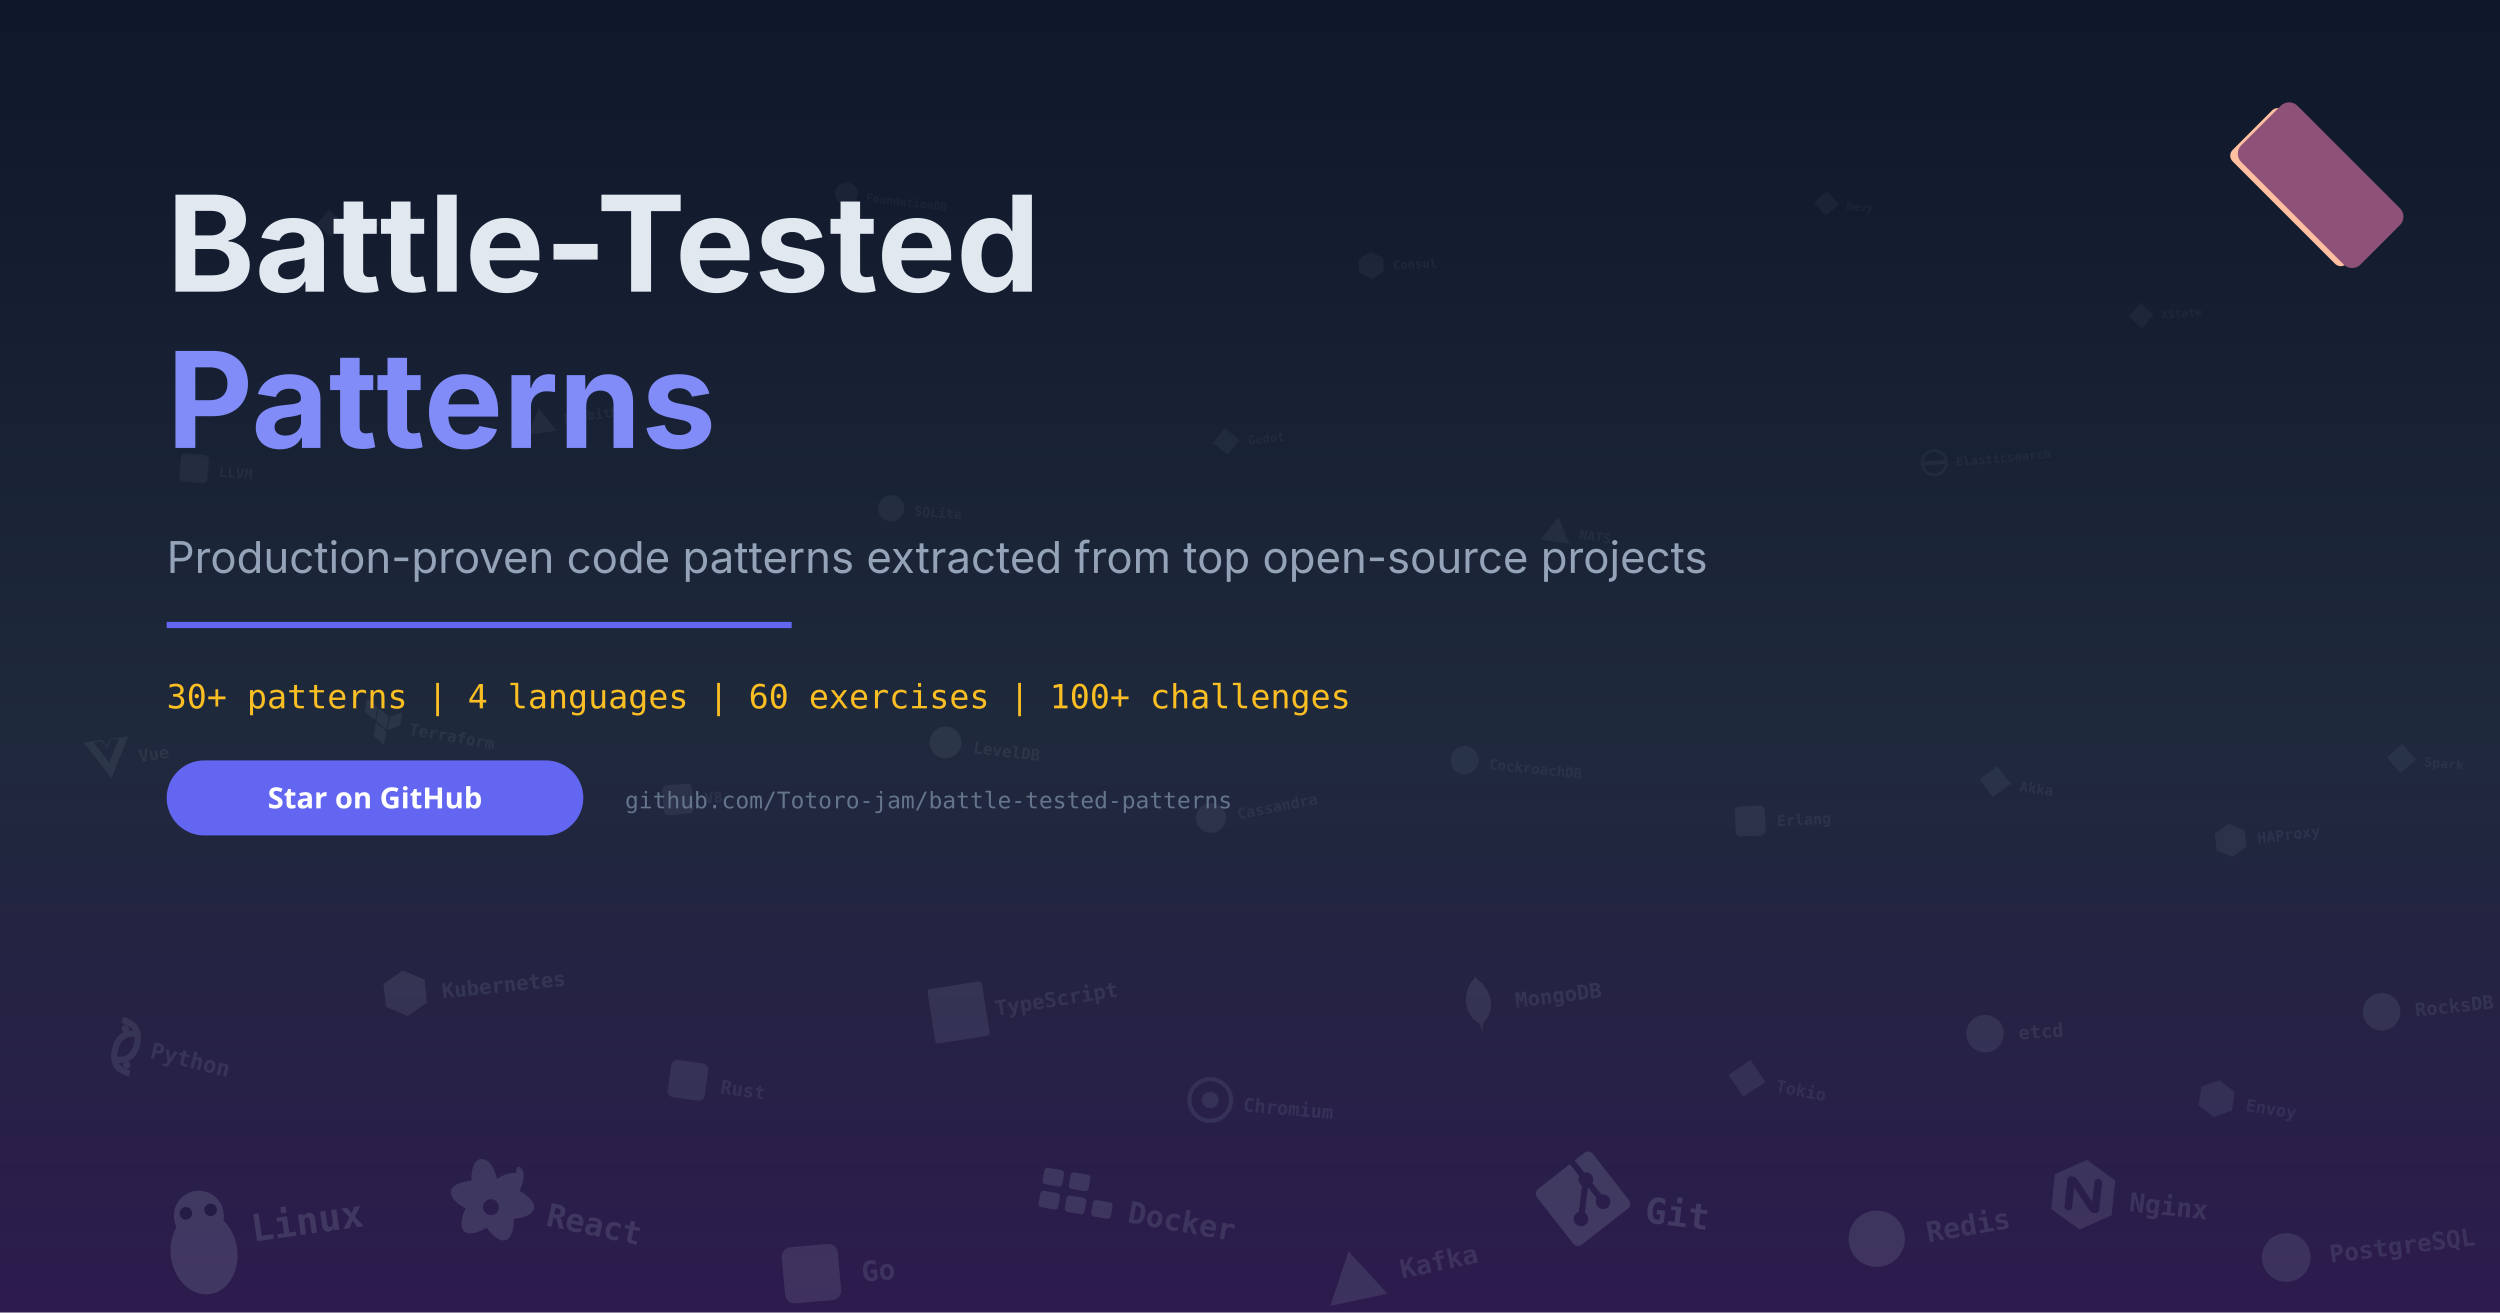
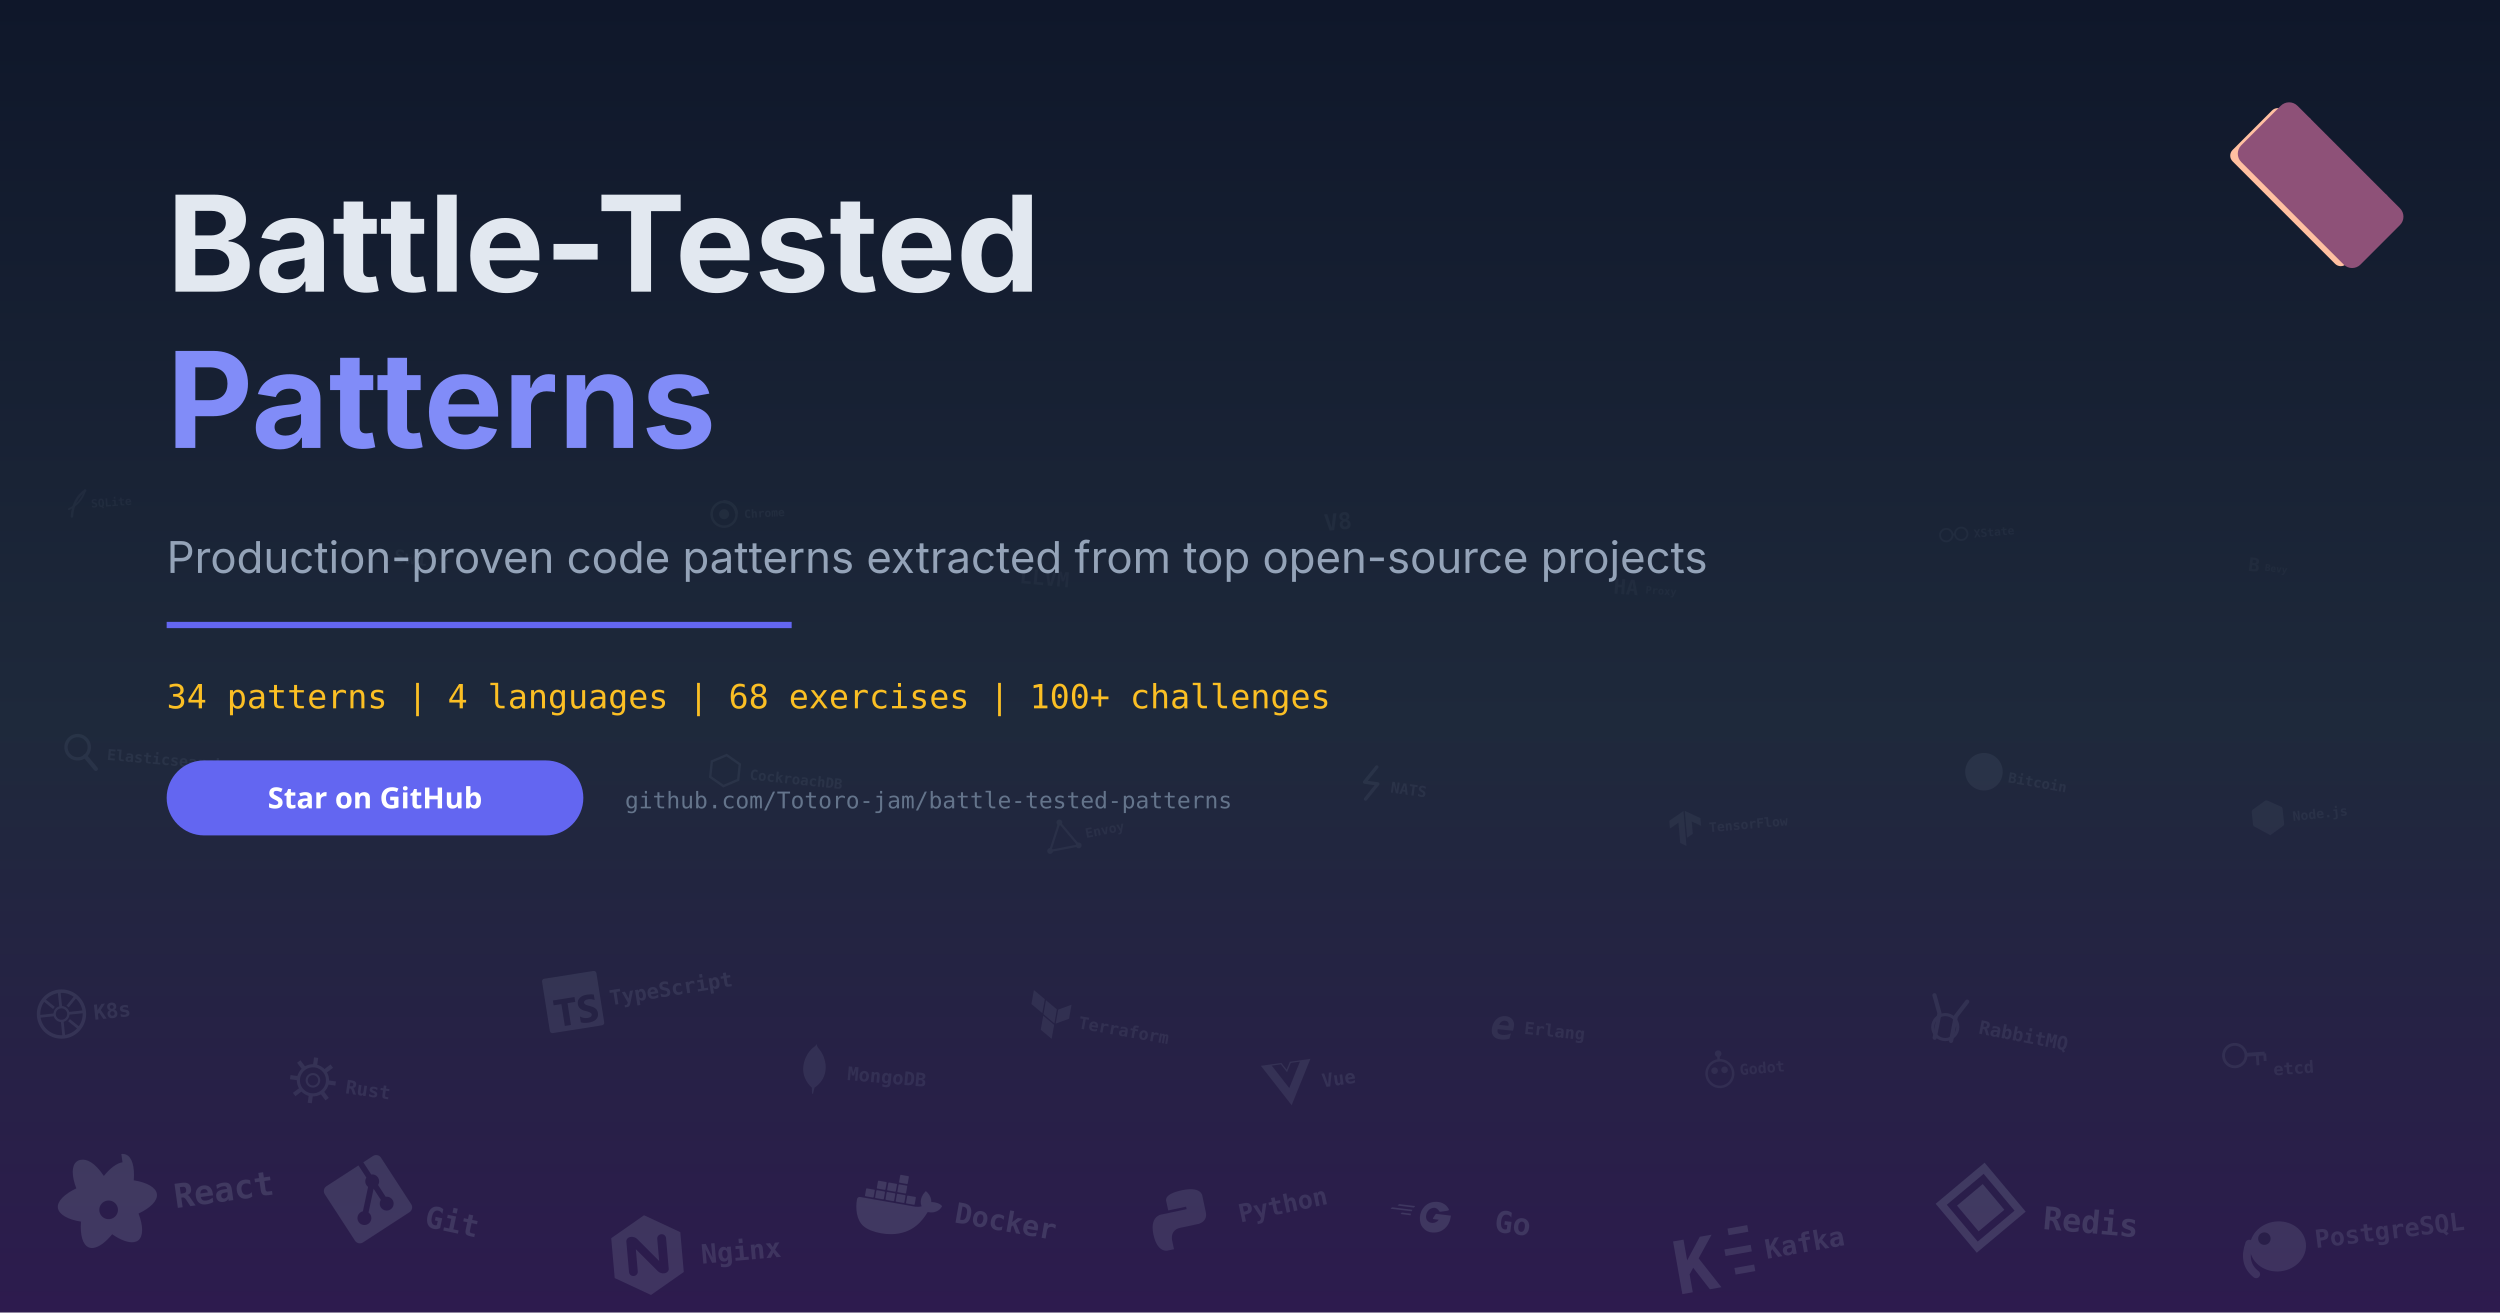
<svg xmlns="http://www.w3.org/2000/svg" width="1200" height="630" viewBox="0 0 1200 630">
  <defs>
    <linearGradient id="bg" x1="0" y1="0" x2="0" y2="1">
      <stop offset="0%" stop-color="#0f172a" />
      <stop offset="55%" stop-color="#1e293b" />
      <stop offset="100%" stop-color="#2d1b4e" />
    </linearGradient>
  </defs>
  <rect width="1200" height="630" fill="url(#bg)" />
  <g font-family="monospace" font-weight="bold" fill="#94a3b8">
-     <g transform="translate(150, 100) scale(0.65) rotate(-4)" opacity="0.07">
-       <polygon points="12,2 22,12 12,22 2,12" />
+     <g transform="translate(30, 235) scale(0.6) rotate(-4)" opacity="0.06">
+       <path d="M18 2Q8 8 6 22" fill="none" stroke="#94a3b8" stroke-width="2" stroke-linecap="round" />
+       <path d="M18 2Q14 12 4 16" fill="none" stroke="#94a3b8" stroke-width="1.5" stroke-linecap="round" />
+       <text x="22" y="16" font-size="9">SQLite</text>
+     </g>
+     <g transform="translate(190, 260) scale(0.55) rotate(7)" opacity="0.06">
+       <text x="0" y="18" font-size="16" font-weight="bold">Swift</text>
+     </g>
+     <g transform="translate(340, 240) scale(0.6) rotate(-3)" opacity="0.07">
+       <circle cx="12" cy="12" r="10" fill="none" stroke="#94a3b8" stroke-width="2" />
+       <circle cx="12" cy="12" r="4" />
+       <path d="M12 2A10 10 0 0 1 22 12" fill="none" stroke="#94a3b8" stroke-width="2.5" />
+       <text x="28" y="16" font-size="9">Chrome</text>
+     </g>
+     <g transform="translate(490, 270) scale(0.55) rotate(5)" opacity="0.05">
+       <text x="0" y="18" font-size="18" font-weight="900">LLVM</text>
+     </g>
+     <g transform="translate(635, 245) scale(0.5) rotate(-6)" opacity="0.06">
+       <text x="0" y="20" font-size="22" font-weight="900">V8</text>
+     </g>
+     <g transform="translate(775, 275) scale(0.55) rotate(4)" opacity="0.05">
+       <text x="0" y="18" font-size="18" font-weight="900">HA</text>
+       <text x="28" y="16" font-size="9">Proxy</text>
+     </g>
+     <g transform="translate(930, 250) scale(0.6) rotate(-5)" opacity="0.06">
+       <circle cx="6" cy="12" r="5" fill="none" stroke="#94a3b8" stroke-width="1.5" />
+       <circle cx="18" cy="12" r="5" fill="none" stroke="#94a3b8" stroke-width="1.5" />
+       <line x1="11" y1="12" x2="13" y2="12" stroke="#94a3b8" stroke-width="1.5" />
+       <text x="28" y="16" font-size="9">XState</text>
+     </g>
+     <g transform="translate(1080, 265) scale(0.5) rotate(7)" opacity="0.05">
+       <text x="0" y="18" font-size="18" font-weight="bold">B</text>
+       <text x="16" y="16" font-size="9">Bevy</text>
+     </g>
+     <g transform="translate(30, 350) scale(0.8) rotate(5)" opacity="0.09">
+       <circle cx="10" cy="10" r="7" fill="none" stroke="#94a3b8" stroke-width="2" />
+       <line x1="15" y1="15" x2="22" y2="22" stroke="#94a3b8" stroke-width="2.5" stroke-linecap="round" />
+       <text x="28" y="16" font-size="9">Elasticsearch</text>
+     </g>
+     <g transform="translate(190, 385) scale(0.7) rotate(-7)" opacity="0.08">
+       <path d="M12 2L14 9H21L15 14L17 21L12 17L7 21L9 14L3 9H10Z" fill="none" stroke="#94a3b8" stroke-width="1.5" />
+       <text x="26" y="16" font-size="9">Spark</text>
+     </g>
+     <g transform="translate(340, 360) scale(0.75) rotate(6)" opacity="0.09">
+       <polygon points="12,2 21,7 21,17 12,22 3,17 3,7" fill="none" stroke="#94a3b8" stroke-width="1.5" />
+       <text x="28" y="16" font-size="9">CockroachDB</text>
+     </g>
+     <g transform="translate(500, 395) scale(0.7) rotate(-11)" opacity="0.08">
+       <polygon points="12,2 22,20 2,20" fill="none" stroke="#94a3b8" stroke-width="1.5" />
+       <circle cx="12" cy="2" r="2" />
+       <circle cx="22" cy="20" r="2" />
+       <circle cx="2" cy="20" r="2" />
+       <text x="28" y="16" font-size="9">Envoy</text>
+     </g>
+     <g transform="translate(650, 365) scale(0.8) rotate(8)" opacity="0.09">
+       <path d="M14 2L8 12H16L10 22" fill="none" stroke="#94a3b8" stroke-width="2" stroke-linecap="round" stroke-linejoin="round" />
+       <text x="24" y="16" font-size="9">NATS</text>
+     </g>
+     <g transform="translate(800, 390) scale(0.7) rotate(-5)" opacity="0.08">
+       <path d="M1.292 5.856L11.54 0v24l-4.095-2.378V7.603l-6.168 3.564.015-5.31zm21.43 5.311l-6.154-3.564v8.468l-4.094 2.378V0l10.248 5.856z" />
      <text x="28" y="16" font-size="9">TensorFlow</text>
    </g>
-     <g transform="translate(400, 85) scale(0.6) rotate(7)" opacity="0.06">
-       <circle cx="12" cy="12" r="9" />
-       <text x="28" y="16" font-size="9">FoundationDB</text>
-     </g>
-     <g transform="translate(650, 120) scale(0.65) rotate(-3)" opacity="0.07">
-       <polygon points="12,2 21,7 21,17 12,22 3,17 3,7" />
-       <text x="28" y="16" font-size="9">Consul</text>
-     </g>
-     <g transform="translate(870, 90) scale(0.6) rotate(4)" opacity="0.06">
-       <polygon points="12,2 22,12 12,22 2,12" />
-       <text x="28" y="16" font-size="9">Bevy</text>
-     </g>
-     <g transform="translate(1020, 145) scale(0.6) rotate(-5)" opacity="0.06">
-       <polygon points="12,2 22,12 12,22 2,12" />
-       <text x="28" y="16" font-size="9">XState</text>
-     </g>
-     <g transform="translate(85, 215) scale(0.75) rotate(5)" opacity="0.08">
-       <rect x="3" y="3" width="18" height="18" rx="3" />
-       <text x="28" y="16" font-size="9">LLVM</text>
-     </g>
-     <g transform="translate(250, 195) scale(0.7) rotate(-8)" opacity="0.08">
-       <polygon points="12,3 22,20 2,20" />
-       <text x="28" y="16" font-size="9">RabbitMQ</text>
-     </g>
-     <g transform="translate(420, 235) scale(0.7) rotate(4)" opacity="0.08">
-       <circle cx="12" cy="12" r="9" />
-       <text x="28" y="16" font-size="9">SQLite</text>
-     </g>
-     <g transform="translate(580, 205) scale(0.65) rotate(-6)" opacity="0.07">
-       <polygon points="12,2 22,12 12,22 2,12" />
-       <text x="28" y="16" font-size="9">Godot</text>
-     </g>
-     <g transform="translate(740, 245) scale(0.7) rotate(8)" opacity="0.08">
-       <polygon points="12,3 22,20 2,20" />
-       <text x="28" y="16" font-size="9">NATS</text>
-     </g>
-     <g transform="translate(920, 215) scale(0.65) rotate(-5)" opacity="0.07">
-       <circle cx="12" cy="12" r="9" fill="none" stroke="#94a3b8" stroke-width="2" />
-       <line x1="4" y1="12" x2="20" y2="12" stroke="#94a3b8" stroke-width="3" />
-       <text x="28" y="16" font-size="9">Elasticsearch</text>
-     </g>
-     <g transform="translate(40, 355) scale(0.9) rotate(-8)" opacity="0.11">
+     <g transform="translate(945, 360) scale(0.75) rotate(10)" opacity="0.09">
+       <path d="M23.638 14.904c-1.602 6.43-8.113 10.34-14.542 8.736C2.67 22.05-1.244 15.525.362 9.105 1.962 2.67 8.475-1.243 14.9.358c6.43 1.605 10.342 8.115 8.738 14.548v-.002z" />
+       <text x="28" y="16" font-size="9">Bitcoin</text>
+     </g>
+     <g transform="translate(1080, 385) scale(0.7) rotate(-6)" opacity="0.08">
+       <path d="M11.998 24c-.321 0-.641-.084-.922-.247L1.364 17.1c-.557-.316-.896-.918-.896-1.564V6.921c0-.645.339-1.247.896-1.564l8.795-5.078a1.91 1.91 0 011.886 0l8.795 5.078c.557.316.896.918.896 1.564v10.15c0 .645-.339 1.247-.896 1.564l-8.795 5.078a1.91 1.91 0 01-.943.287z" />
+       <text x="28" y="16" font-size="9">Node.js</text>
+     </g>
+     <g transform="translate(15, 475) scale(1.1) rotate(-6)" opacity="0.14">
+       <circle cx="12" cy="12" r="10" fill="none" stroke="#94a3b8" stroke-width="1.5" />
+       <circle cx="12" cy="12" r="3" fill="none" stroke="#94a3b8" stroke-width="1" />
+       <line x1="12" y1="2" x2="12" y2="9" stroke="#94a3b8" stroke-width="1.2" />
+       <line x1="12" y1="15" x2="12" y2="22" stroke="#94a3b8" stroke-width="1.2" />
+       <line x1="2" y1="12" x2="9" y2="12" stroke="#94a3b8" stroke-width="1.2" />
+       <line x1="15" y1="12" x2="22" y2="12" stroke="#94a3b8" stroke-width="1.2" />
+       <line x1="5" y1="5" x2="9" y2="9" stroke="#94a3b8" stroke-width="1.2" />
+       <line x1="15" y1="15" x2="19" y2="19" stroke="#94a3b8" stroke-width="1.2" />
+       <line x1="19" y1="5" x2="15" y2="9" stroke="#94a3b8" stroke-width="1.2" />
+       <text x="26" y="16" font-size="9">K8s</text>
+     </g>
+     <g transform="translate(140, 505) scale(1.0) rotate(8)" opacity="0.13">
+       <circle cx="12" cy="12" r="7" fill="none" stroke="#94a3b8" stroke-width="1.5" />
+       <circle cx="12" cy="12" r="3" fill="none" stroke="#94a3b8" stroke-width="1" />
+       <line x1="12" y1="1" x2="12" y2="5" stroke="#94a3b8" stroke-width="2" />
+       <line x1="12" y1="19" x2="12" y2="23" stroke="#94a3b8" stroke-width="2" />
+       <line x1="1" y1="12" x2="5" y2="12" stroke="#94a3b8" stroke-width="2" />
+       <line x1="19" y1="12" x2="23" y2="12" stroke="#94a3b8" stroke-width="2" />
+       <line x1="4" y1="4" x2="7" y2="7" stroke="#94a3b8" stroke-width="2" />
+       <line x1="17" y1="17" x2="20" y2="20" stroke="#94a3b8" stroke-width="2" />
+       <line x1="20" y1="4" x2="17" y2="7" stroke="#94a3b8" stroke-width="2" />
+       <line x1="4" y1="20" x2="7" y2="17" stroke="#94a3b8" stroke-width="2" />
+       <text x="28" y="16" font-size="9">Rust</text>
+     </g>
+     <g transform="translate(260, 470) scale(1.1) rotate(-9)" opacity="0.14">
+       <path d="M1.125 0C.502 0 0 .502 0 1.125v21.75C0 23.498.502 24 1.125 24h21.75c.623 0 1.125-.502 1.125-1.125V1.125C24 .502 23.498 0 22.875 0zm17.363 9.75c.612 0 1.154.037 1.627.111a6.38 6.38 0 011.306.34v2.458a3.95 3.95 0 00-.643-.361 5.093 5.093 0 00-.717-.26 5.453 5.453 0 00-1.426-.2c-.3 0-.573.028-.819.086a2.1 2.1 0 00-.623.242c-.17.104-.3.229-.393.374a.888.888 0 00-.14.49c0 .196.053.373.156.529.104.156.252.304.443.444s.423.276.696.41c.273.135.582.274.926.416.47.197.892.407 1.266.628.374.222.695.473.963.753.268.279.472.598.614.957.142.359.214.776.214 1.253 0 .657-.125 1.21-.373 1.656a3.033 3.033 0 01-1.012 1.085 4.38 4.38 0 01-1.487.596c-.566.12-1.163.18-1.79.18a9.916 9.916 0 01-1.84-.164 5.544 5.544 0 01-1.512-.493v-2.63a5.033 5.033 0 003.237 1.2c.333 0 .624-.03.872-.09.249-.06.456-.144.623-.25.166-.108.29-.234.373-.38a1.023 1.023 0 00-.074-1.089 2.12 2.12 0 00-.537-.5 5.597 5.597 0 00-.807-.444 27.72 27.72 0 00-1.007-.436c-.918-.383-1.602-.852-2.053-1.405-.45-.553-.676-1.222-.676-2.005 0-.614.123-1.141.369-1.582.246-.441.58-.804 1.004-1.089a4.494 4.494 0 011.47-.629 7.536 7.536 0 011.77-.201zm-15.113.188h9.563v2.166H9.506v9.646H6.789v-9.646H3.375z" />
+       <text x="28" y="16" font-size="9">TypeScript</text>
+     </g>
+     <g transform="translate(380, 500) scale(1.0) rotate(5)" opacity="0.12">
+       <path d="M17.193 9.555c-1.264-5.58-4.252-7.414-4.573-8.115-.28-.394-.53-.954-.735-1.44-.036.495-.055.685-.523 1.184-.723.566-4.438 3.682-4.74 10.02-.282 5.912 4.27 9.435 4.888 9.884l.07.05A73.49 73.49 0 0111.91 24h.481c.114-1.032.284-2.056.51-3.07.417-.296.604-.463.85-.693a11.342 11.342 0 003.639-8.464c.01-.814-.103-1.662-.197-2.218z" />
+       <text x="28" y="16" font-size="9">MongoDB</text>
+     </g>
+     <g transform="translate(495, 475) scale(0.9) rotate(10)" opacity="0.11">
+       <path d="M1.44 0v7.575l6.561 3.79V3.787zm21.12 4.227l-6.561 3.791v7.574l6.56-3.787zM8.72 4.23v7.575l6.561 3.787V8.018zm0 8.405v7.575L15.28 24v-7.578z" />
+       <text x="28" y="16" font-size="9">Terraform</text>
+     </g>
+     <g transform="translate(605, 510) scale(1.0) rotate(-8)" opacity="0.13">
      <path d="M24,1.61H14.06L12,5.16,9.94,1.61H0L12,22.39ZM12,14.08,5.16,2.23H9.59L12,6.41l2.41-4.18h4.43Z" />
      <text x="28" y="16" font-size="9">Vue</text>
    </g>
-     <g transform="translate(175, 335) scale(0.85) rotate(10)" opacity="0.10">
-       <path d="M1.44 0v7.575l6.561 3.79V3.787zm21.12 4.227l-6.561 3.791v7.574l6.56-3.787zM8.72 4.23v7.575l6.561 3.787V8.018zm0 8.405v7.575L15.28 24v-7.578z" />
-       <text x="28" y="16" font-size="9">Terraform</text>
-     </g>
-     <g transform="translate(315, 375) scale(0.8) rotate(-5)" opacity="0.10">
-       <rect x="3" y="3" width="18" height="18" rx="3" />
-       <text x="28" y="16" font-size="9">V8</text>
-     </g>
-     <g transform="translate(445, 345) scale(0.85) rotate(7)" opacity="0.11">
-       <circle cx="12" cy="12" r="9" />
-       <text x="28" y="16" font-size="9">LevelDB</text>
-     </g>
-     <g transform="translate(570, 385) scale(0.8) rotate(-11)" opacity="0.10">
-       <circle cx="12" cy="12" r="9" />
-       <text x="28" y="16" font-size="9">Cassandra</text>
-     </g>
-     <g transform="translate(695, 355) scale(0.75) rotate(6)" opacity="0.09">
-       <circle cx="12" cy="12" r="9" />
-       <text x="28" y="16" font-size="9">CockroachDB</text>
-     </g>
-     <g transform="translate(830, 385) scale(0.8) rotate(-3)" opacity="0.10">
-       <rect x="3" y="3" width="18" height="18" rx="3" />
-       <text x="28" y="16" font-size="9">Erlang</text>
-     </g>
-     <g transform="translate(950, 365) scale(0.75) rotate(8)" opacity="0.09">
-       <polygon points="12,2 22,12 12,22 2,12" />
-       <text x="28" y="16" font-size="9">Akka</text>
-     </g>
-     <g transform="translate(1060, 395) scale(0.8) rotate(-7)" opacity="0.10">
-       <polygon points="12,2 21,7 21,17 12,22 3,17 3,7" />
-       <text x="28" y="16" font-size="9">HAProxy</text>
-     </g>
-     <g transform="translate(1145, 355) scale(0.7) rotate(5)" opacity="0.09">
-       <polygon points="12,2 22,12 12,22 2,12" />
-       <text x="28" y="16" font-size="9">Spark</text>
-     </g>
-     <g transform="translate(50, 485) scale(1.2) rotate(14)" opacity="0.15">
-       <path d="M8 2Q16 2 16 10Q16 18 8 18" fill="none" stroke="#94a3b8" stroke-width="2.5" />
-       <path d="M16 6Q8 6 8 14Q8 22 16 22" fill="none" stroke="#94a3b8" stroke-width="2.5" />
-       <circle cx="10" cy="5" r="1.5" />
-       <circle cx="14" cy="19" r="1.5" />
-       <text x="22" y="14" font-size="9">Python</text>
-     </g>
-     <g transform="translate(180, 465) scale(1.1) rotate(-6)" opacity="0.14">
-       <polygon points="12,2 21,7 21,17 12,22 3,17 3,7" />
-       <text x="28" y="16" font-size="9">Kubernetes</text>
-     </g>
-     <g transform="translate(320, 505) scale(1.0) rotate(8)" opacity="0.13">
-       <rect x="3" y="3" width="18" height="18" rx="3" />
-       <text x="28" y="16" font-size="9">Rust</text>
-     </g>
-     <g transform="translate(445, 475) scale(1.1) rotate(-9)" opacity="0.14">
-       <path d="M1.125 0C.502 0 0 .502 0 1.125v21.75C0 23.498.502 24 1.125 24h21.75c.623 0 1.125-.502 1.125-1.125V1.125C24 .502 23.498 0 22.875 0z" />
-       <text x="28" y="16" font-size="9">TypeScript</text>
-     </g>
-     <g transform="translate(570, 515) scale(1.0) rotate(5)" opacity="0.13">
-       <circle cx="12" cy="12" r="10" fill="none" stroke="#94a3b8" stroke-width="2" />
-       <circle cx="12" cy="12" r="4" />
-       <text x="28" y="16" font-size="9">Chromium</text>
-     </g>
-     <g transform="translate(695, 470) scale(1.1) rotate(-7)" opacity="0.14">
-       <path d="M17.193 9.555c-1.264-5.58-4.252-7.414-4.573-8.115-.28-.394-.53-.954-.735-1.44-.036.495-.055.685-.523 1.184-.723.566-4.438 3.682-4.74 10.02-.282 5.912 4.27 9.435 4.888 9.884l.07.05A73.49 73.49 0 0111.91 24h.481c.114-1.032.284-2.056.51-3.07.417-.296.604-.463.85-.693a11.342 11.342 0 003.639-8.464c.01-.814-.103-1.662-.197-2.218z" />
-       <text x="28" y="16" font-size="9">MongoDB</text>
-     </g>
-     <g transform="translate(830, 505) scale(0.9) rotate(11)" opacity="0.12">
-       <polygon points="12,2 22,12 12,22 2,12" />
-       <text x="28" y="16" font-size="9">Tokio</text>
-     </g>
-     <g transform="translate(940, 485) scale(1.0) rotate(-4)" opacity="0.13">
-       <circle cx="12" cy="12" r="9" />
-       <text x="28" y="16" font-size="9">etcd</text>
-     </g>
-     <g transform="translate(1055, 515) scale(0.9) rotate(9)" opacity="0.12">
-       <polygon points="12,2 21,7 21,17 12,22 3,17 3,7" />
-       <text x="28" y="16" font-size="9">Envoy</text>
-     </g>
-     <g transform="translate(1130, 475) scale(1.0) rotate(-6)" opacity="0.13">
-       <circle cx="12" cy="12" r="9" />
-       <text x="28" y="16" font-size="9">RocksDB</text>
-     </g>
-     <g transform="translate(70, 575) scale(2.0) rotate(-8)" opacity="0.20">
-       <ellipse cx="12" cy="15" rx="8" ry="10" />
-       <ellipse cx="12" cy="6" rx="6" ry="6" />
-       <circle cx="9" cy="5" r="1.5" fill="#0f172a" />
-       <circle cx="15" cy="5" r="1.5" fill="#0f172a" />
-       <text x="24" y="14" font-size="9">Linux</text>
-     </g>
-     <g transform="translate(220, 555) scale(1.7) rotate(12)" opacity="0.19">
+     <g transform="translate(715, 480) scale(0.9) rotate(6)" opacity="0.11">
+       <text x="2" y="20" font-size="22" font-style="italic">e</text>
+       <text x="20" y="16" font-size="9">Erlang</text>
+     </g>
+     <g transform="translate(815, 505) scale(0.8) rotate(-5)" opacity="0.10">
+       <circle cx="12" cy="14" r="8" fill="none" stroke="#94a3b8" stroke-width="1.5" />
+       <circle cx="9" cy="12" r="2" />
+       <circle cx="15" cy="12" r="2" />
+       <line x1="12" y1="2" x2="12" y2="6" stroke="#94a3b8" stroke-width="1.5" />
+       <circle cx="12" cy="2" r="2" />
+       <text x="24" y="16" font-size="9">Godot</text>
+     </g>
+     <g transform="translate(925, 475) scale(1.0) rotate(11)" opacity="0.12">
+       <path d="M8 22V10L4 2M16 22V10L20 2" fill="none" stroke="#94a3b8" stroke-width="2" stroke-linecap="round" />
+       <circle cx="12" cy="16" r="6" fill="none" stroke="#94a3b8" stroke-width="1.5" />
+       <text x="28" y="16" font-size="9">RabbitMQ</text>
+     </g>
+     <g transform="translate(1065, 500) scale(0.9) rotate(-4)" opacity="0.11">
+       <circle cx="8" cy="8" r="6" fill="none" stroke="#94a3b8" stroke-width="1.5" />
+       <line x1="14" y1="8" x2="24" y2="8" stroke="#94a3b8" stroke-width="2" />
+       <line x1="20" y1="8" x2="20" y2="14" stroke="#94a3b8" stroke-width="1.5" />
+       <line x1="24" y1="8" x2="24" y2="12" stroke="#94a3b8" stroke-width="1.5" />
+       <text x="28" y="20" font-size="9">etcd</text>
+     </g>
+     <g transform="translate(25, 560) scale(2.0) rotate(-8)" opacity="0.20">
      <path d="M14.23 12a2.24 2.24 0 1 1-4.47 0 2.24 2.24 0 0 1 4.47 0zm2.65-10.69c-1.35 0-3.11.96-4.89 2.62C10.22.28 8.46-.67 7.11-.67c-.41 0-.78.09-1.1.28C4.63.4 4.32 2.87 5.03 5.97 1.98 6.92 0 8.42 0 10c0 1.59 1.99 3.1 5.04 4.03-.7 3.11-.39 5.59.99 6.38.32.19.69.28 1.1.28 1.35 0 3.11-.96 4.89-2.62 1.78 1.65 3.54 2.6 4.89 2.6.41 0 .78-.09 1.1-.27 1.38-.8 1.69-3.27.97-6.37C22.02 13.1 24 11.59 24 10c0-1.59-1.99-3.1-5.04-4.03.7-3.11.39-5.59-.99-6.38-.32-.18-.69-.28-1.09-.28z" />
-       <text x="28" y="14" font-size="9">React</text>
-     </g>
-     <g transform="translate(370, 595) scale(1.5) rotate(-5)" opacity="0.17">
-       <rect x="3" y="3" width="18" height="18" rx="3" />
-       <text x="28" y="16" font-size="9">Go</text>
-     </g>
-     <g transform="translate(500, 560) scale(1.6) rotate(10)" opacity="0.18">
-       <rect x="1" y="0" width="6" height="5" rx="1" />
-       <rect x="9" y="0" width="6" height="5" rx="1" />
-       <rect x="1" y="7" width="6" height="5" rx="1" />
-       <rect x="9" y="7" width="6" height="5" rx="1" />
-       <rect x="17" y="7" width="6" height="5" rx="1" />
-       <text x="28" y="12" font-size="9">Docker</text>
-     </g>
-     <g transform="translate(630, 600) scale(1.4) rotate(-12)" opacity="0.16">
-       <polygon points="12,3 22,20 2,20" />
-       <text x="28" y="16" font-size="9">Kafka</text>
-     </g>
-     <g transform="translate(740, 550) scale(1.9) rotate(7)" opacity="0.21">
+       <text x="28" y="14" font-size="8">React</text>
+     </g>
+     <g transform="translate(160, 550) scale(1.8) rotate(12)" opacity="0.19">
      <path d="M13.09 23.55a1.54 1.54 0 0 1-2.18 0L.45 13.09a1.54 1.54 0 0 1 0-2.18l7.19-7.19 2.73 2.73a1.85 1.85 0 0 0 .97 2.33v6.66a1.85 1.85 0 1 0 1.54 0V8.96l2.51 2.51a1.85 1.85 0 1 0 1.09-1.09l-2.63-2.63a1.85 1.85 0 0 0-2.38-2.38L8.73 2.63 10.91.45a1.54 1.54 0 0 1 2.18 0l10.46 10.46a1.54 1.54 0 0 1 0 2.18z" />
-       <text x="28" y="16" font-size="9">Git</text>
-     </g>
-     <g transform="translate(880, 580) scale(1.5) rotate(-10)" opacity="0.18">
-       <circle cx="12" cy="12" r="9" />
-       <text x="28" y="16" font-size="9">Redis</text>
-     </g>
-     <g transform="translate(985, 555) scale(1.4) rotate(6)" opacity="0.17">
+       <text x="28" y="16" font-size="8">Git</text>
+     </g>
+     <g transform="translate(290, 585) scale(1.6) rotate(-5)" opacity="0.18">
      <path d="M12 0L1.6 6v12L12 24l10.4-6V6L12 0zm6 16.59c0 .7-.65 1.29-1.53 1.29-.63 0-1.35-.26-1.8-.81l-6-7.14v6.66c0 .72-.57 1.29-1.27 1.29H7.32c-.72 0-1.29-.6-1.29-1.29V7.41c0-.7.63-1.29 1.5-1.29.65 0 1.38.26 1.83.81l5.97 7.14V7.41c0-.72.6-1.29 1.29-1.29h.08c.72 0 1.29.6 1.29 1.29v9.18H18z" />
-       <text x="28" y="16" font-size="9">Nginx</text>
-     </g>
-     <g transform="translate(1080, 590) scale(1.3) rotate(-7)" opacity="0.16">
-       <circle cx="12" cy="12" r="9" />
-       <text x="28" y="16" font-size="9">PostgreSQL</text>
+       <text x="28" y="16" font-size="8">Nginx</text>
+     </g>
+     <g transform="translate(415, 555) scale(1.7) rotate(10)" opacity="0.20">
+       <path d="M13.983 11.078h2.119a.186.186 0 00.186-.185V9.006a.186.186 0 00-.186-.186h-2.119a.185.185 0 00-.185.185v1.888c0 .102.083.185.185.185m-2.954-5.43h2.118a.186.186 0 00.186-.186V3.574a.186.186 0 00-.186-.185h-2.118a.185.185 0 00-.185.185v1.888c0 .102.082.185.185.185m0 2.716h2.118a.187.187 0 00.186-.186V6.29a.186.186 0 00-.186-.185h-2.118a.185.185 0 00-.185.185v1.887c0 .102.082.185.185.186m-2.93 0h2.12a.186.186 0 00.184-.186V6.29a.185.185 0 00-.185-.185H8.1a.185.185 0 00-.185.185v1.887c0 .102.083.185.185.186m-2.964 0h2.119a.186.186 0 00.185-.186V6.29a.185.185 0 00-.185-.185H5.136a.186.186 0 00-.186.185v1.887c0 .102.084.185.186.186m5.893 2.715h2.118a.186.186 0 00.186-.185V9.006a.186.186 0 00-.186-.186h-2.118a.185.185 0 00-.185.185v1.888c0 .102.082.185.185.185m-2.93 0h2.12a.185.185 0 00.184-.185V9.006a.185.185 0 00-.184-.186h-2.12a.185.185 0 00-.184.185v1.888c0 .102.083.185.185.185m-2.964 0h2.119a.185.185 0 00.185-.185V9.006a.185.185 0 00-.184-.186h-2.12a.186.186 0 00-.186.186v1.887c0 .102.084.185.186.185m-2.92 0h2.12a.185.185 0 00.184-.185V9.006a.185.185 0 00-.184-.186h-2.12a.185.185 0 00-.184.185v1.888c0 .102.082.185.185.185M23.763 9.89c-.065-.051-.672-.51-1.954-.51-.338.001-.676.03-1.01.087-.248-1.7-1.653-2.53-1.716-2.566l-.344-.199-.226.327c-.284.438-.49.922-.612 1.43-.23.97-.09 1.882.403 2.661-.595.332-1.55.413-1.744.42H.751a.751.751 0 00-.75.748 11.376 11.376 0 00.692 4.062c.545 1.428 1.355 2.48 2.41 3.124 1.18.723 3.1 1.137 5.275 1.137.983.003 1.963-.086 2.93-.266a12.248 12.248 0 003.823-1.389c.98-.567 1.86-1.288 2.61-2.136 1.252-1.418 1.998-2.997 2.553-4.4h.221c1.372 0 2.215-.549 2.68-1.009.309-.293.55-.65.707-1.046l.098-.288z" />
+       <text x="28" y="14" font-size="8">Docker</text>
+     </g>
+     <g transform="translate(550, 575) scale(1.5) rotate(-12)" opacity="0.17">
+       <path d="M14.25.18l.9.2.73.26.59.3.45.32.34.34.25.34.16.33.1.3.04.26.02.2-.01.13V8.5l-.05.63-.13.55-.21.46-.26.38-.3.31-.33.25-.35.19-.35.14-.33.1-.3.07-.26.04-.21.02H8.77l-.69.05-.59.14-.5.22-.41.27-.33.32-.27.35-.2.36-.15.37-.1.35-.07.32-.04.27-.02.21v3.06H3.17l-.21-.03-.28-.07-.32-.12-.35-.18-.36-.26-.36-.36-.35-.46-.32-.59-.28-.73-.21-.88-.14-1.05-.05-1.23.06-1.22.16-1.04.24-.87.32-.71.36-.57.4-.44.42-.33.42-.24.4-.16.36-.1.32-.05.24-.01h.16l.06.01h8.16v-.83H6.18l-.01-2.75-.02-.37.05-.34.11-.31.17-.28.25-.26.31-.23.38-.2.44-.18.51-.15.58-.12.64-.1.71-.06.77-.04.84-.02 1.27.05z" />
+       <text x="28" y="14" font-size="8">Python</text>
+     </g>
+     <g transform="translate(670, 560) scale(1.8) rotate(7)" opacity="0.19">
+       <path d="M1.811 10.231c-.047 0-.058-.023-.035-.059l.246-.315c.023-.035.081-.058.128-.058h4.172c.046 0 .058.035.035.07l-.199.303c-.023.036-.082.07-.117.07zM.047 11.306c-.047 0-.059-.023-.035-.058l.245-.316c.023-.035.082-.058.129-.058h5.328c.047 0 .07.035.058.07l-.093.28c-.012.047-.058.07-.105.07zm2.828 1.075c-.047 0-.059-.035-.035-.07l.163-.292c.023-.035.07-.07.117-.07h2.337c.047 0 .07.035.07.082l-.023.28c0 .047-.047.082-.082.082zm12.129-2.36c-.656.175-1.11.292-1.764.467-.152.047-.164.058-.293-.105-.152-.187-.27-.304-.49-.456-.662-.456-1.3-.34-1.88.07-.694.49-.988 1.213-.976 2.056.012.831.57 1.517 1.39 1.634.703.105 1.3-.128 1.777-.598.105-.128.199-.269.304-.433H11.72c-.21 0-.258-.128-.187-.292.128-.316.363-.748.503-1.005.035-.07.117-.187.27-.187h3.87c-.024.328-.024.656-.07.984a5.1 5.1 0 01-.737 2.104c-.656.96-1.53 1.6-2.65 1.857-1.077.246-2.093.176-3.017-.408-.832-.525-1.347-1.277-1.56-2.22-.258-1.124-.187-2.197.339-3.216.586-1.135 1.483-1.857 2.685-2.162 1.135-.293 2.198-.187 3.169.385.468.281.82.655 1.1 1.111.082.128.058.199-.105.245z" />
+       <text x="28" y="14" font-size="8">Go</text>
+     </g>
+     <g transform="translate(800, 590) scale(1.6) rotate(-10)" opacity="0.18">
+       <text x="0" y="20" font-size="22" font-weight="900">K</text>
+       <line x1="18" y1="4" x2="24" y2="4" stroke="#94a3b8" stroke-width="2" />
+       <line x1="16" y1="10" x2="24" y2="10" stroke="#94a3b8" stroke-width="2" />
+       <line x1="18" y1="16" x2="24" y2="16" stroke="#94a3b8" stroke-width="2" />
+       <text x="28" y="14" font-size="8">Kafka</text>
+     </g>
+     <g transform="translate(930, 555) scale(1.9) rotate(5)" opacity="0.21">
+       <polygon points="12,2 22,12 12,22 2,12" fill="none" stroke="#94a3b8" stroke-width="2" />
+       <polygon points="12,6 18,12 12,18 6,12" />
+       <text x="28" y="16" font-size="8">Redis</text>
+     </g>
+     <g transform="translate(1070, 580) scale(1.5) rotate(-7)" opacity="0.17">
+       <ellipse cx="14" cy="14" rx="9" ry="8" />
+       <path d="M5 12Q2 18 6 22" fill="none" stroke="#94a3b8" stroke-width="2.5" stroke-linecap="round" />
+       <circle cx="10" cy="11" r="2" fill="#1e293b" />
+       <text x="26" y="16" font-size="8">PostgreSQL</text>
    </g>
  </g>
-   <g transform="translate(1050, 30) scale(0.12)">
+   <g transform="translate(1050, 30) scale(0.12)" opacity="1.0">
    <path d="M180.173 395.213l410.112 410.112a31.949 31.949 0 0 0 45.21 0L793.6 647.322a32 32 0 0 0 0-45.261l-53.606-53.606a222.31 222.31 0 0 1-305.459-305.459l-51.2-51.2a31.949 31.949 0 0 0-45.21 0l-157.952 158.208a31.949 31.949 0 0 0 0 45.21z" fill="#FFC0A1" />
    <path d="M658.483 822.118a47.206 47.206 0 0 1-33.485-13.824L215.04 398.182a47.36 47.36 0 0 1 0-66.97l157.901-158.054a47.258 47.258 0 0 1 66.918 0l51.2 51.2a15.36 15.36 0 0 1 2.253 18.842 206.899 206.899 0 0 0 284.211 284.16 15.36 15.36 0 0 1 18.842 2.253L849.92 583.27a47.36 47.36 0 0 1 0 66.97l-158.003 158.054a47.36 47.36 0 0 1-33.434 13.824z" fill="#8E5178" />
    <path d="M669.952 588.442a237.824 237.824 0 0 1-202.957-361.318 15.36 15.36 0 0 1 23.962-2.867l305.408 305.408a15.36 15.36 0 0 1-2.867 24.013 237.312 237.312 0 0 1-123.546 34.765z" fill="#8E5178" />
  </g>
  <text x="80" y="140" font-family="system-ui, -apple-system, sans-serif" font-size="64" font-weight="bold" fill="#e2e8f0">Battle-Tested</text>
  <text x="80" y="215" font-family="system-ui, -apple-system, sans-serif" font-size="64" font-weight="bold" fill="#818cf8">Patterns</text>
  <text x="80" y="275" font-family="system-ui, -apple-system, sans-serif" font-size="21" fill="#94a3b8">Production-proven code patterns extracted from top open-source projects</text>
  <line x1="80" y1="300" x2="380" y2="300" stroke="#6366f1" stroke-width="3" />
-   <text x="80" y="340" font-family="monospace" font-size="16" fill="#fbbf24">30+ patterns | 4 languages | 60 exercises | 100+ challenges</text>
+   <text x="80" y="340" font-family="monospace" font-size="16" fill="#fbbf24">34 patterns | 4 languages | 68 exercises | 100+ challenges</text>
  <rect x="80" y="365" width="200" height="36" rx="18" fill="#6366f1" />
  <text x="180" y="388" text-anchor="middle" font-family="system-ui, sans-serif" font-size="14" font-weight="bold" fill="#fff">Star on GitHub</text>
  <text x="300" y="388" font-family="monospace" font-size="11" fill="#64748b">github.com/Totoro-jam/battle-tested-patterns</text>
</svg>
